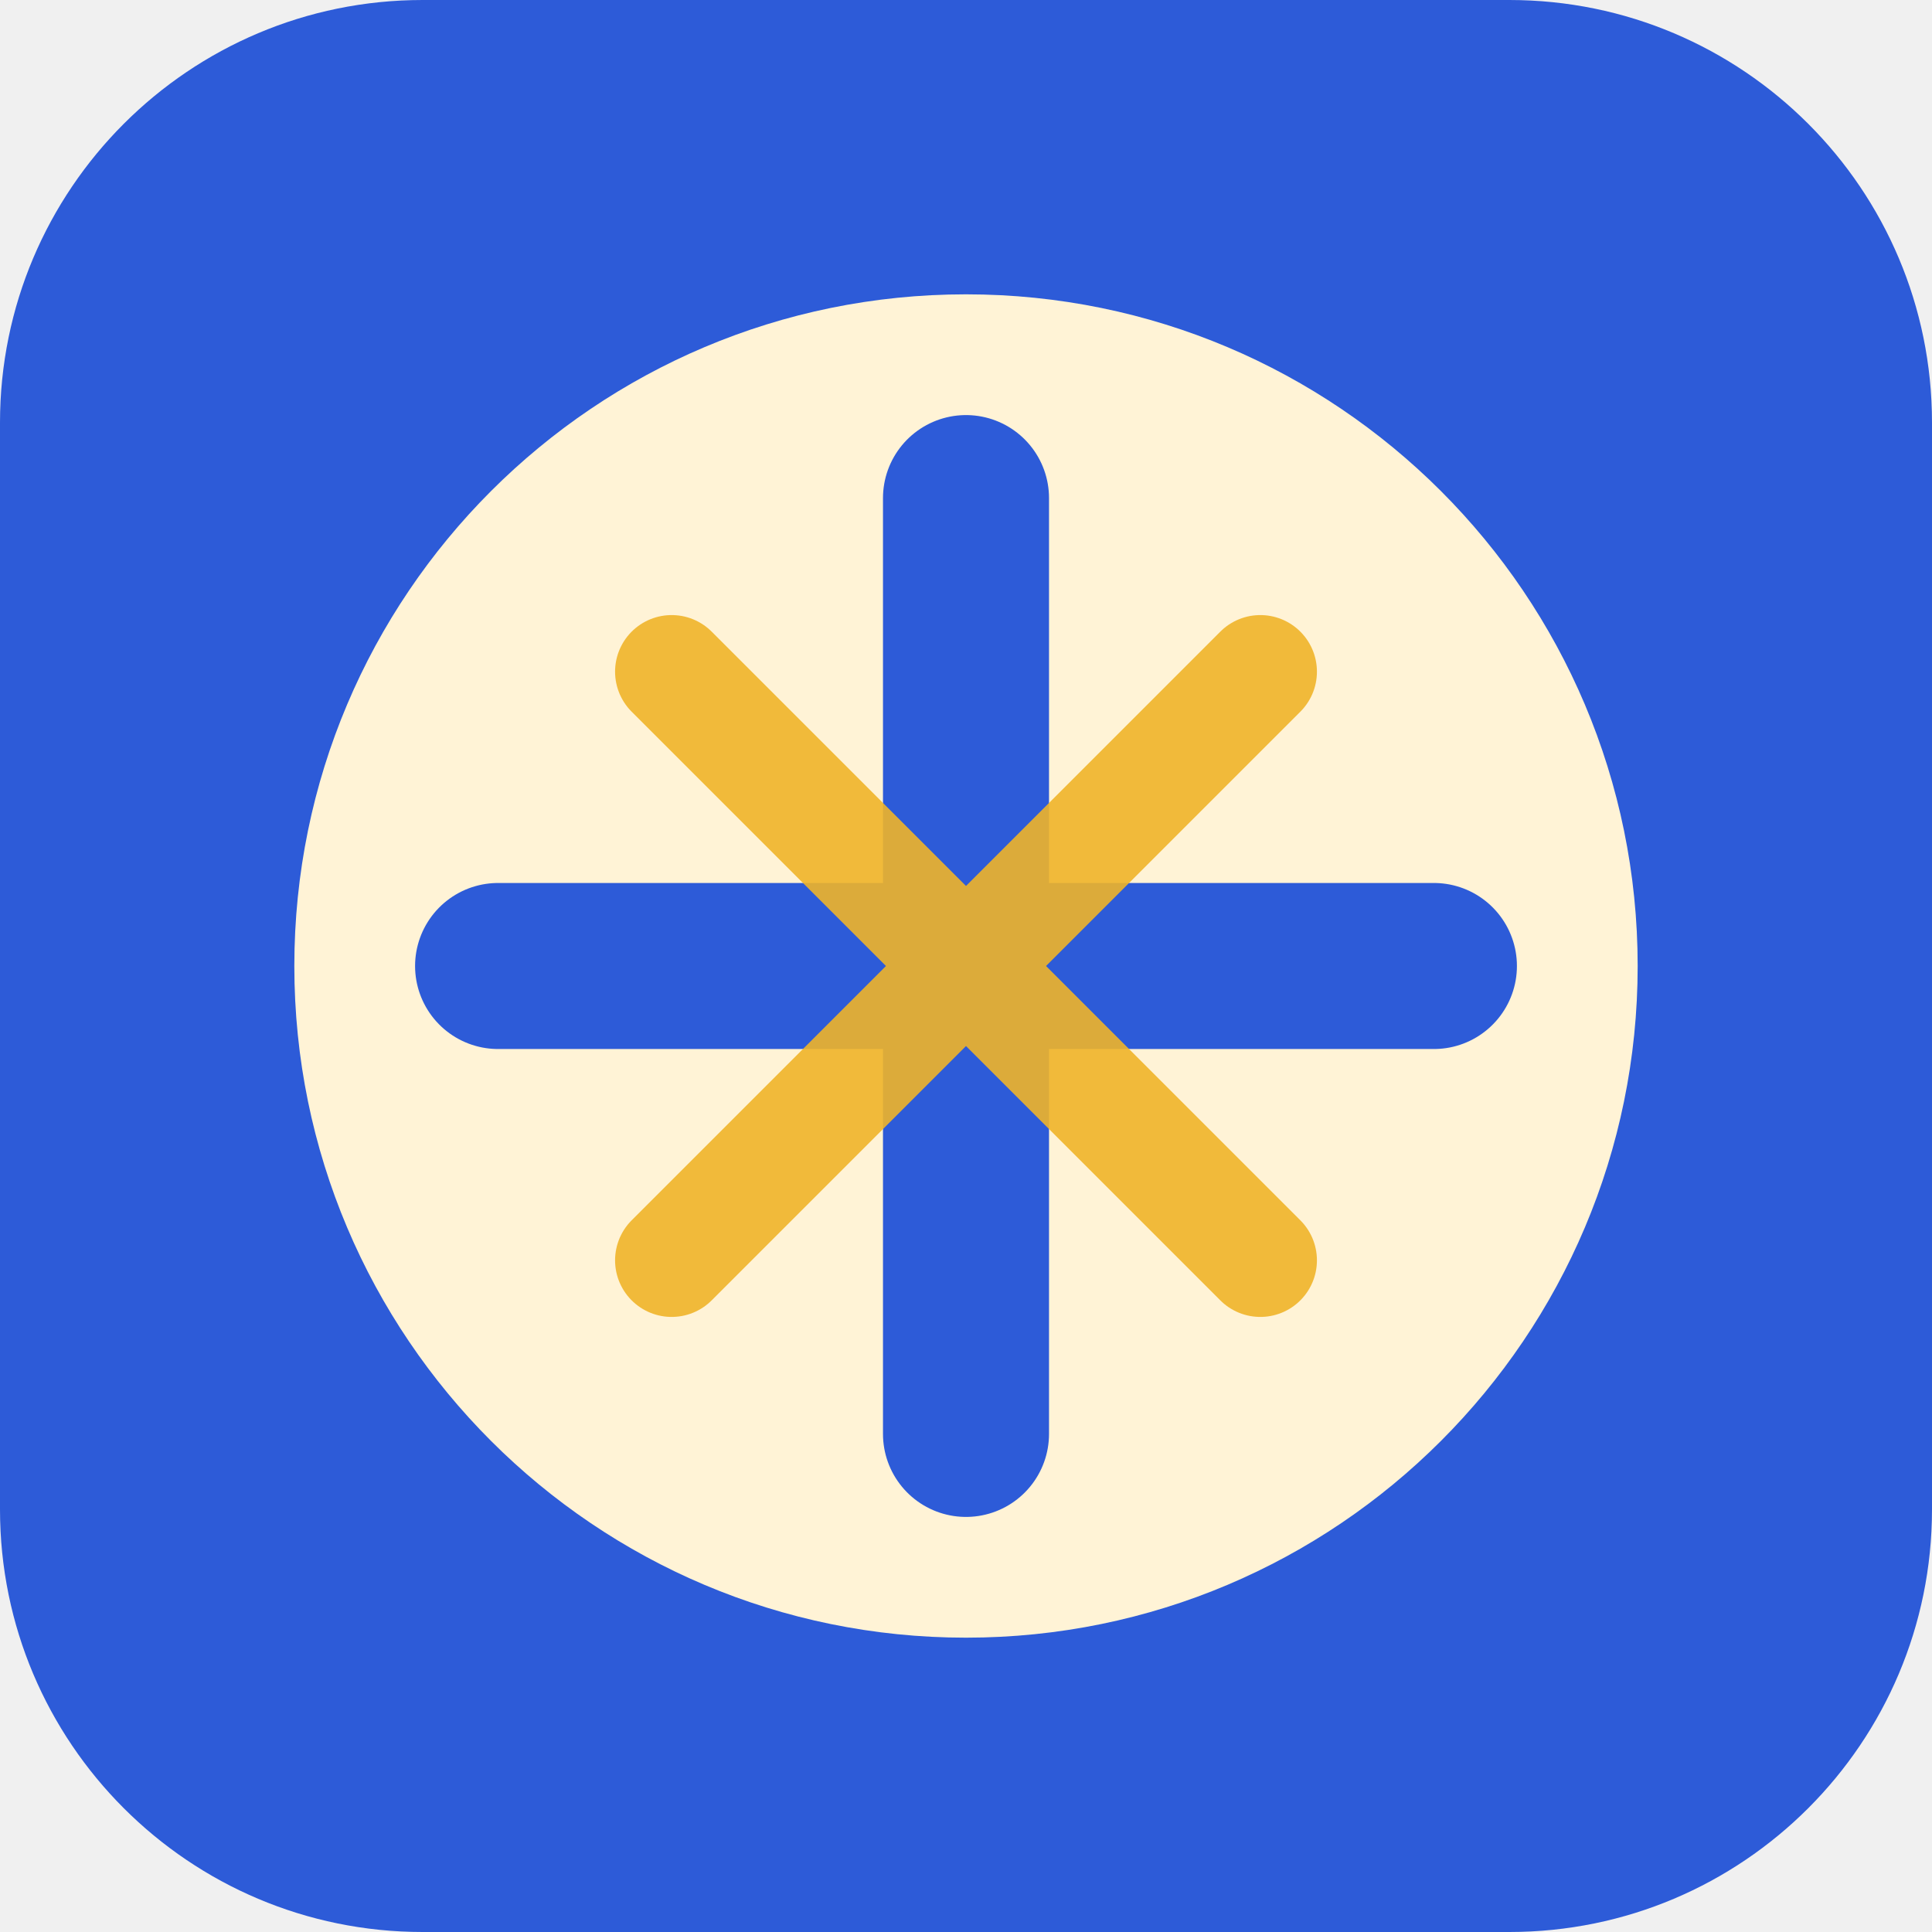
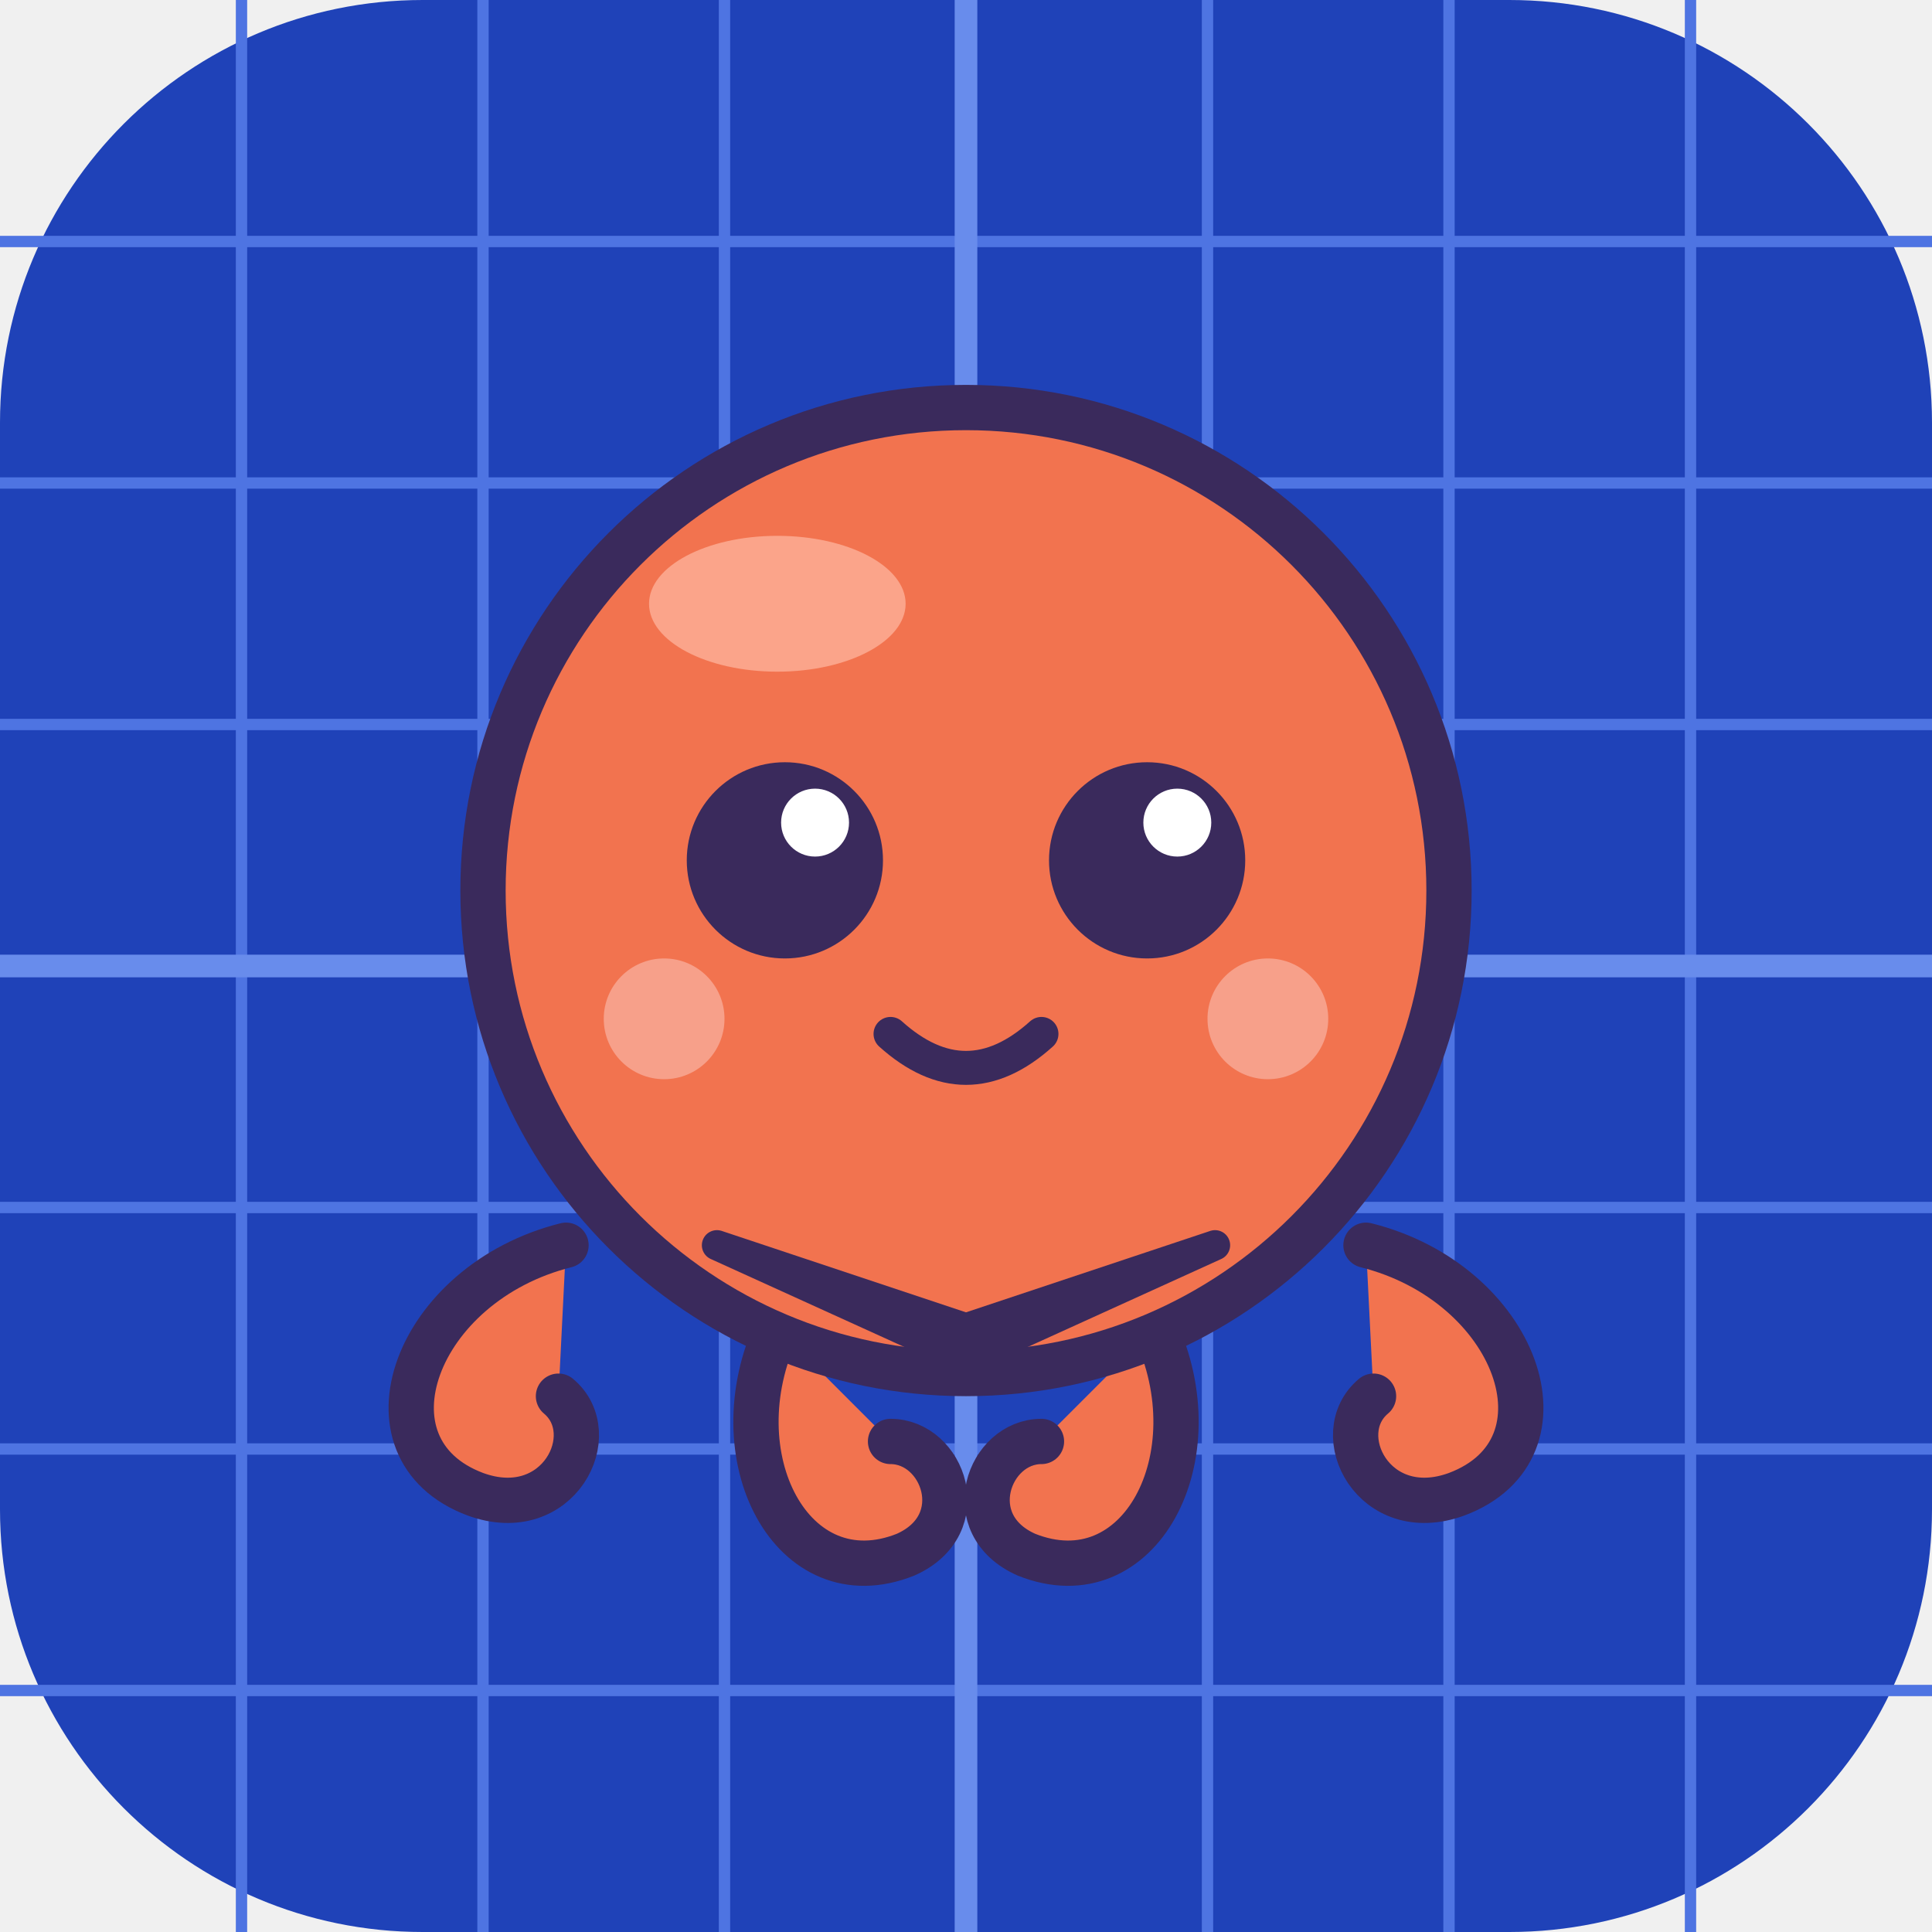
<svg xmlns="http://www.w3.org/2000/svg" viewBox="0 0 512 512">
-   <rect width="512" height="512" rx="112" fill="#2D5BD8" />
-   <circle cx="256" cy="256" r="178" fill="#FFF3D6" />
-   <path d="M256 132v248M132 256h248" stroke="#2D5BD8" stroke-width="44" stroke-linecap="round" />
-   <circle cx="256" cy="178" r="0" />
-   <path d="M178 178l156 156M334 178L178 334" stroke="#F0B429" stroke-width="30" stroke-linecap="round" opacity=".9" />
+   <rect width="512" height="512" rx="112" fill="#1F42B8" />
+   <g stroke="#4E74E2" stroke-width="3">
+     <path d="M64 0v512M128 0v512M192 0v512M320 0v512M384 0v512M448 0v512M0 64h512M0 128h512M0 192h512M0 320h512M0 384h512M0 448h512" />
+   </g>
+   <g stroke="#688CEC" stroke-width="6">
+     <path d="M256 0v512M0 256h512" />
+   </g>
+   <g fill="#F2734F" stroke="#3A2A5C" stroke-width="12" stroke-linejoin="round" stroke-linecap="round">
+     <path d="M150 330c-40 10-56 54-24 66 22 8 34-16 22-26M206 352c-16 34 4 72 34 60 18-8 10-30-4-30M306 352c16 34-4 72-34 60-18-8-10-30 4-30M362 330c40 10 56 54 24 66-22 8-34-16-22-26" />
+     <circle cx="256" cy="236" r="128" />
+   </g>
+   <path d="M190 330l66 30 66-30-66 22z" fill="#9CC3F0" stroke="#3A2A5C" stroke-width="8" stroke-linejoin="round" />
+   <circle cx="208" cy="228" r="26" fill="#3A2A5C" />
+   <circle cx="304" cy="228" r="26" fill="#3A2A5C" />
+   <circle cx="216" cy="218" r="9" fill="#fff" />
+   <circle cx="312" cy="218" r="9" fill="#fff" />
+   <circle cx="176" cy="270" r="16" fill="#F7A08A" />
+   <circle cx="336" cy="270" r="16" fill="#F7A08A" />
+   <path d="M236 274q20 18 40 0" fill="none" stroke="#3A2A5C" stroke-width="9" stroke-linecap="round" />
+   <ellipse cx="206" cy="160" rx="34" ry="18" fill="#FFB9A3" opacity=".7" />
</svg>
